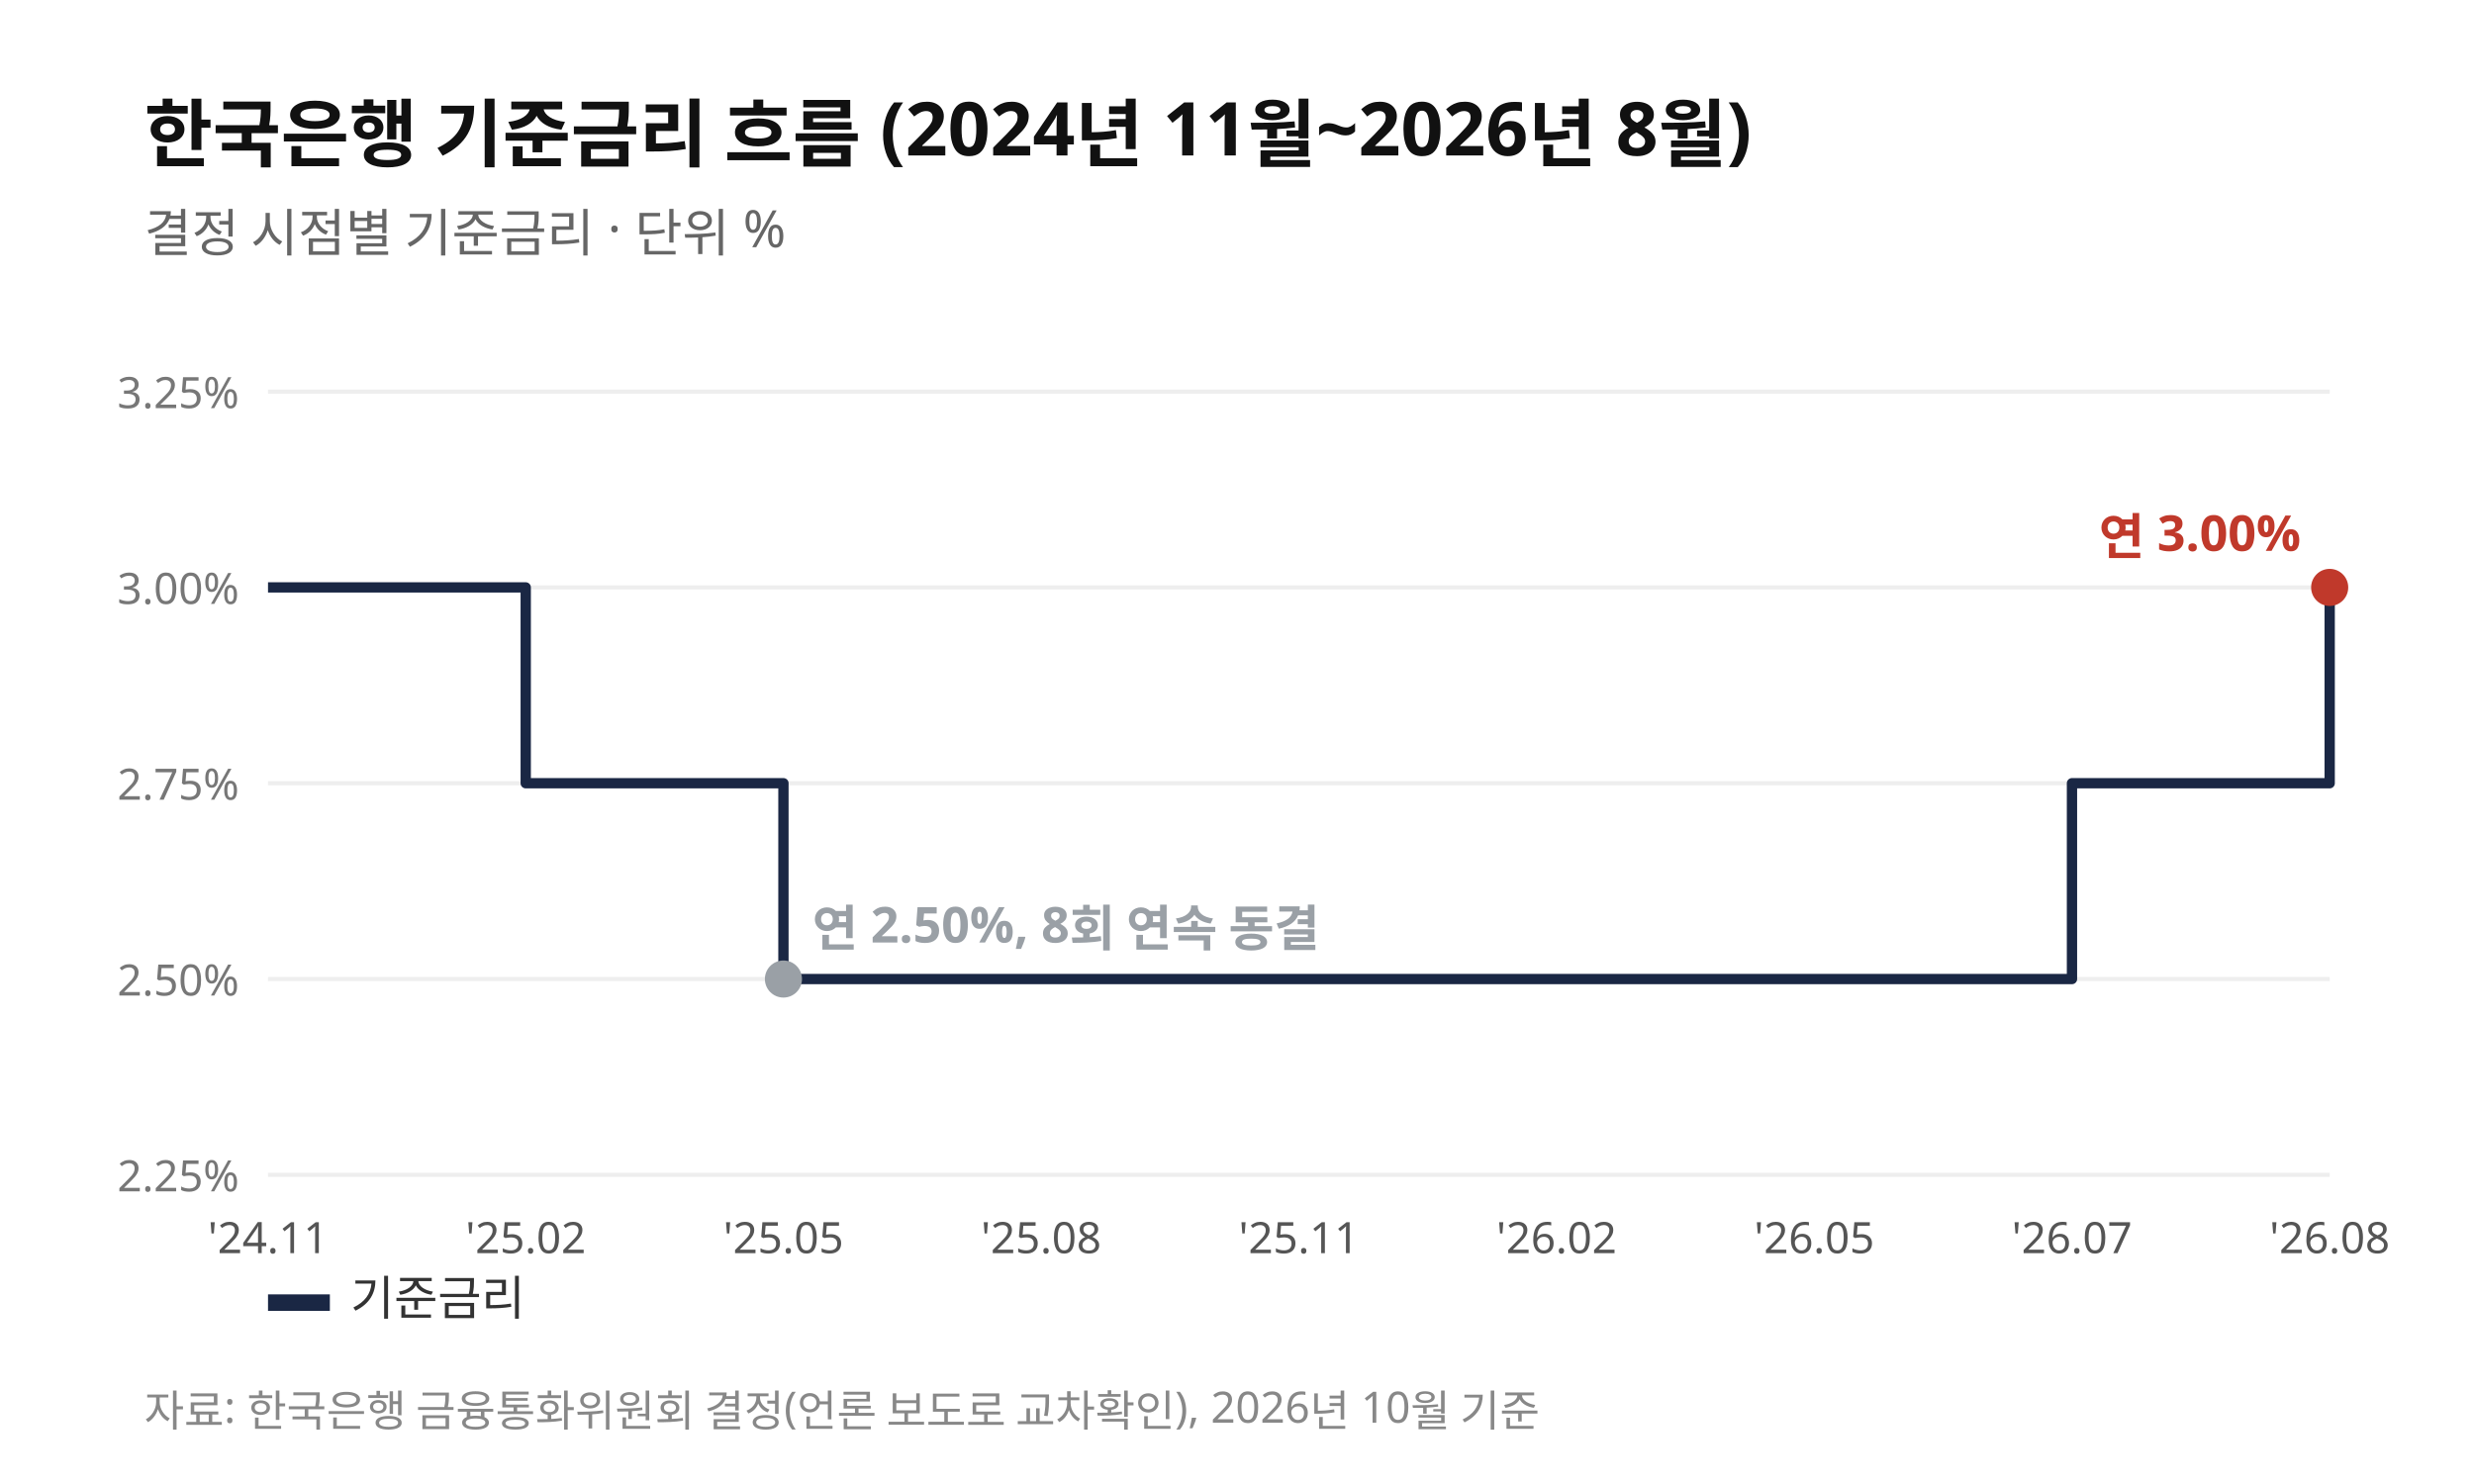
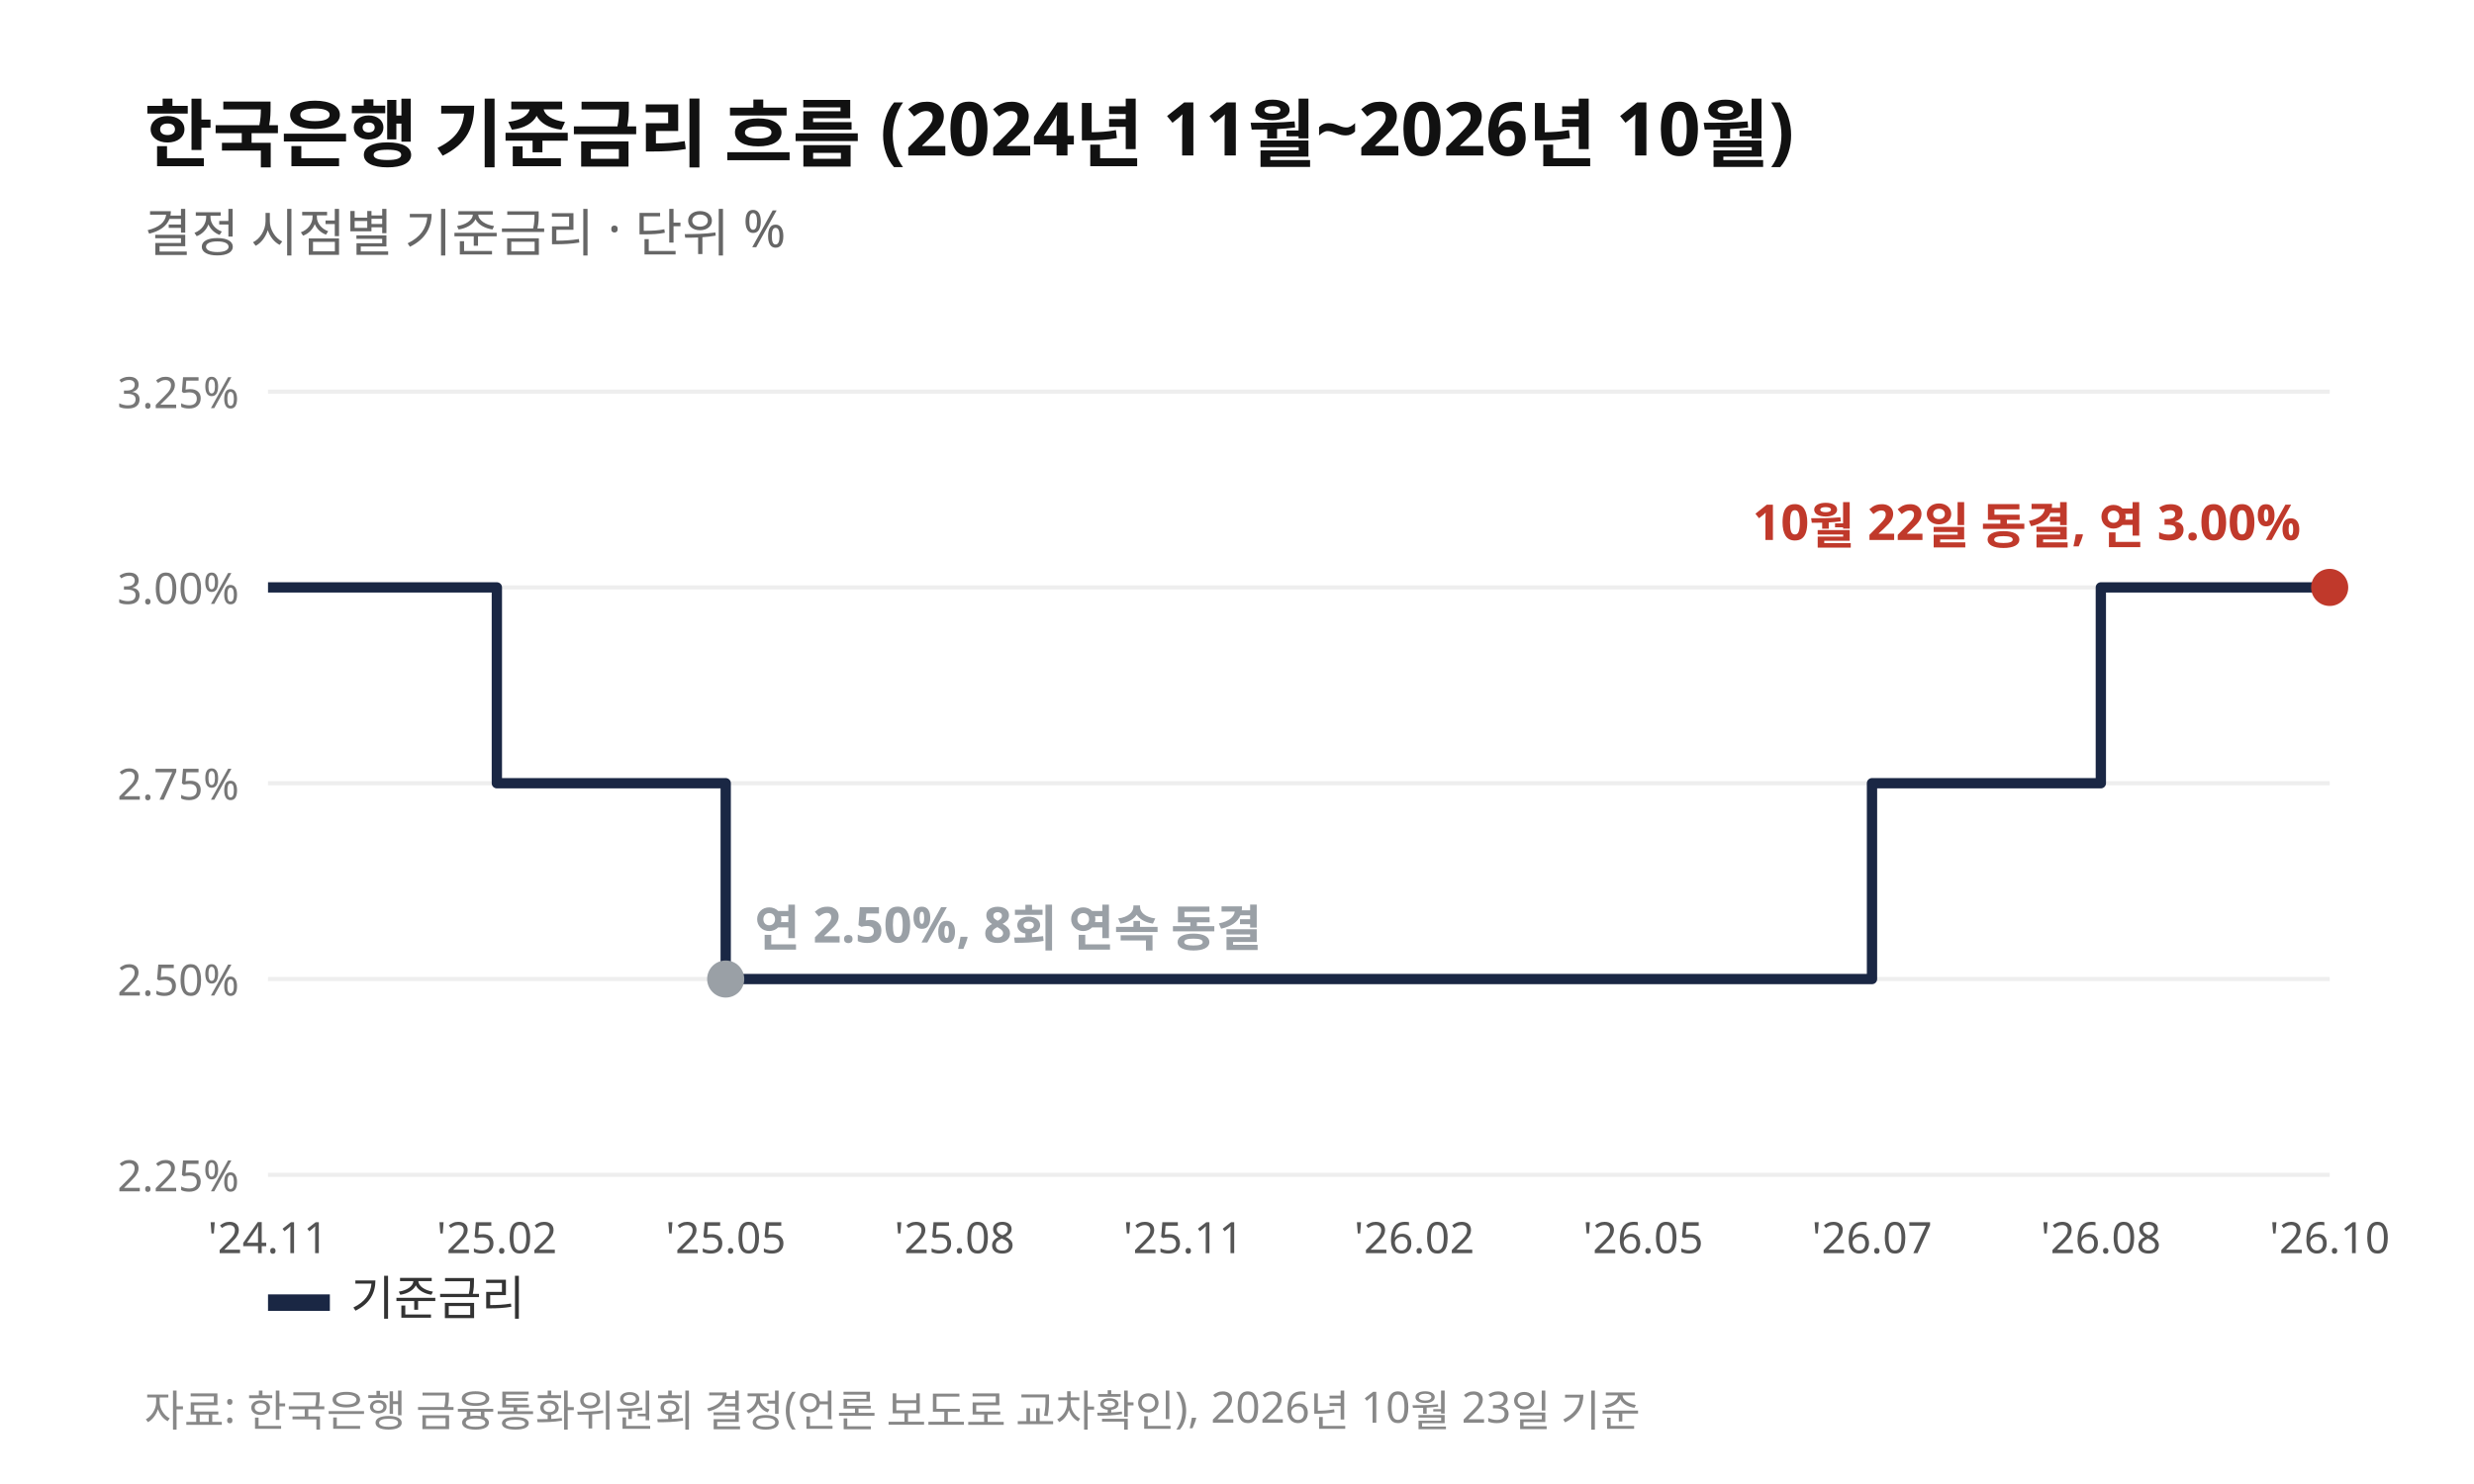
<svg xmlns="http://www.w3.org/2000/svg" width="1200" height="720" viewBox="0 0 1200 720">
  <rect width="1200" height="720" fill="#ffffff" />
  <g font-family="'Apple SD Gothic Neo','Malgun Gothic','Noto Sans KR',sans-serif">
-     <text x="70" y="78" font-size="36" font-weight="bold" fill="#111">한국은행 기준금리 흐름 (2024년 11월~2026년 8월)</text>
+     <text x="70" y="78" font-size="36" font-weight="bold" fill="#111">한국은행 기준금리 흐름 (2024년 11월~2026년 10월)</text>
    <text x="70" y="122" font-size="25" fill="#666">결정 시점별 기준금리 · 단위 %</text>
    <line x1="130" y1="570" x2="1130" y2="570" stroke="#eee" stroke-width="2" />
    <text x="116" y="578" font-size="21" text-anchor="end" fill="#777">2.25%</text>
    <line x1="130" y1="475" x2="1130" y2="475" stroke="#eee" stroke-width="2" />
    <text x="116" y="483" font-size="21" text-anchor="end" fill="#777">2.50%</text>
    <line x1="130" y1="380" x2="1130" y2="380" stroke="#eee" stroke-width="2" />
    <text x="116" y="388" font-size="21" text-anchor="end" fill="#777">2.75%</text>
    <line x1="130" y1="285" x2="1130" y2="285" stroke="#eee" stroke-width="2" />
    <text x="116" y="293" font-size="21" text-anchor="end" fill="#777">3.00%</text>
    <line x1="130" y1="190" x2="1130" y2="190" stroke="#eee" stroke-width="2" />
    <text x="116" y="198" font-size="21" text-anchor="end" fill="#777">3.25%</text>
    <text x="130" y="608" font-size="21" text-anchor="middle" fill="#555">'24.11</text>
-     <text x="255" y="608" font-size="21" text-anchor="middle" fill="#555">'25.02</text>
-     <text x="380" y="608" font-size="21" text-anchor="middle" fill="#555">'25.05</text>
-     <text x="505" y="608" font-size="21" text-anchor="middle" fill="#555">'25.08</text>
-     <text x="630" y="608" font-size="21" text-anchor="middle" fill="#555">'25.11</text>
-     <text x="755" y="608" font-size="21" text-anchor="middle" fill="#555">'26.02</text>
-     <text x="880" y="608" font-size="21" text-anchor="middle" fill="#555">'26.05</text>
-     <text x="1005" y="608" font-size="21" text-anchor="middle" fill="#555">'26.07</text>
-     <text x="1130" y="608" font-size="21" text-anchor="middle" fill="#555">'26.08</text>
-     <polyline points="130,285 255,285 255,380 380,380 380,475 505,475 505,475 630,475 630,475 755,475 755,475 880,475 880,475 1005,475 1005,380 1130,380 1130,285" fill="none" stroke="#1a2744" stroke-width="5" stroke-linejoin="round" />
+     <text x="241" y="608" font-size="21" text-anchor="middle" fill="#555">'25.02</text>
+     <text x="352" y="608" font-size="21" text-anchor="middle" fill="#555">'25.05</text>
+     <text x="463" y="608" font-size="21" text-anchor="middle" fill="#555">'25.08</text>
+     <text x="574" y="608" font-size="21" text-anchor="middle" fill="#555">'25.11</text>
+     <text x="686" y="608" font-size="21" text-anchor="middle" fill="#555">'26.02</text>
+     <text x="797" y="608" font-size="21" text-anchor="middle" fill="#555">'26.05</text>
+     <text x="908" y="608" font-size="21" text-anchor="middle" fill="#555">'26.07</text>
+     <text x="1019" y="608" font-size="21" text-anchor="middle" fill="#555">'26.08</text>
+     <text x="1130" y="608" font-size="21" text-anchor="middle" fill="#555">'26.10</text>
+     <polyline points="130,285 241,285 241,380 352,380 352,475 463,475 463,475 574,475 574,475 686,475 686,475 797,475 797,475 908,475 908,380 1019,380 1019,285 1130,285 1130,285" fill="none" stroke="#1a2744" stroke-width="5" stroke-linejoin="round" />
    <rect x="130" y="628" width="30" height="8" fill="#1a2744" />
    <text x="170" y="638" font-size="23" fill="#333">기준금리</text>
    <circle cx="1130" cy="285" r="9" fill="#c0392b" />
-     <text x="1116" y="269" font-size="24" font-weight="bold" fill="#c0392b" text-anchor="end">연 3.00%</text>
-     <circle cx="380" cy="475" r="9" fill="#9aa0a6" />
-     <text x="394" y="459" font-size="24" font-weight="bold" fill="#9aa0a6" text-anchor="start">연 2.50%, 8회 연속 동결</text>
-     <text x="70" y="692" font-size="21" fill="#888">자료: 한국은행 금융통화위원회 결정(언론 보도로 교차확인), 2026년 10월 기준</text>
+     <text x="1116" y="262" font-size="24" font-weight="bold" fill="#c0392b" text-anchor="end">10월 22일 동결, 연 3.00%</text>
+     <circle cx="352" cy="475" r="9" fill="#9aa0a6" />
+     <text x="366" y="459" font-size="24" font-weight="bold" fill="#9aa0a6" text-anchor="start">연 2.50%, 8회 연속 동결</text>
+     <text x="70" y="692" font-size="21" fill="#888">자료: 한국은행 금융통화위원회 결정(언론 보도로 교차확인), 2026년 10월 23일 기준</text>
  </g>
</svg>
